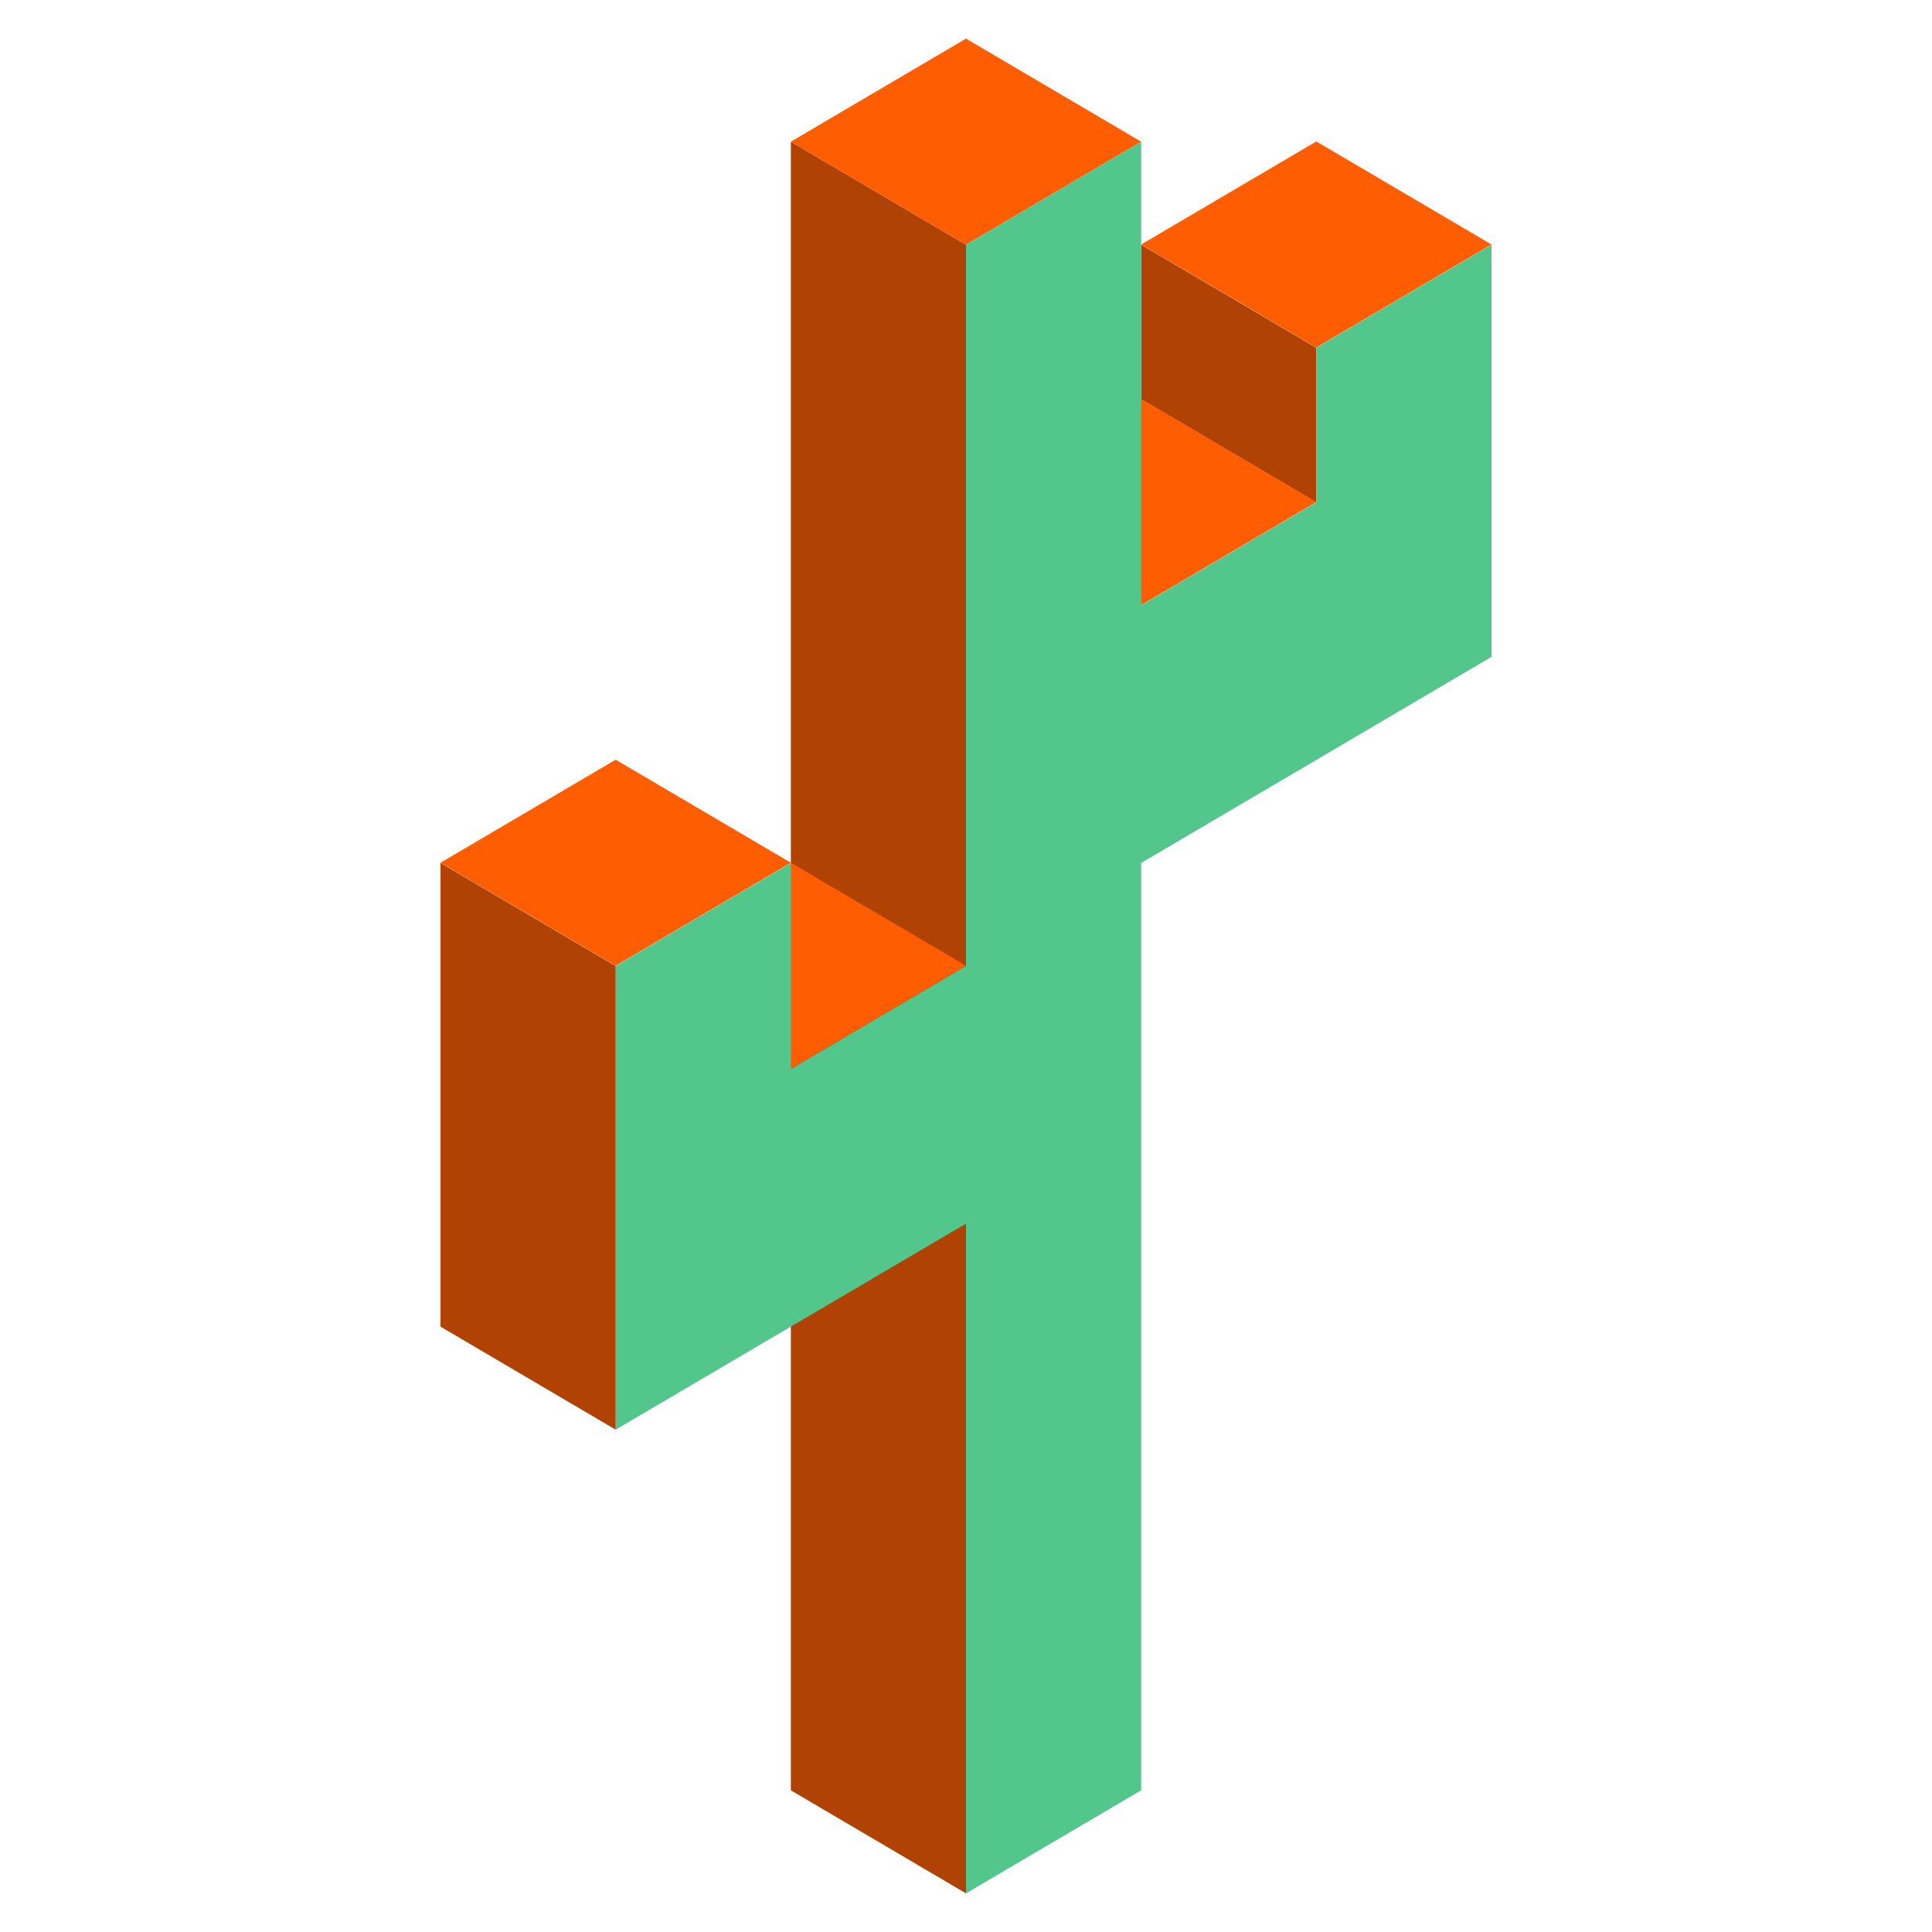
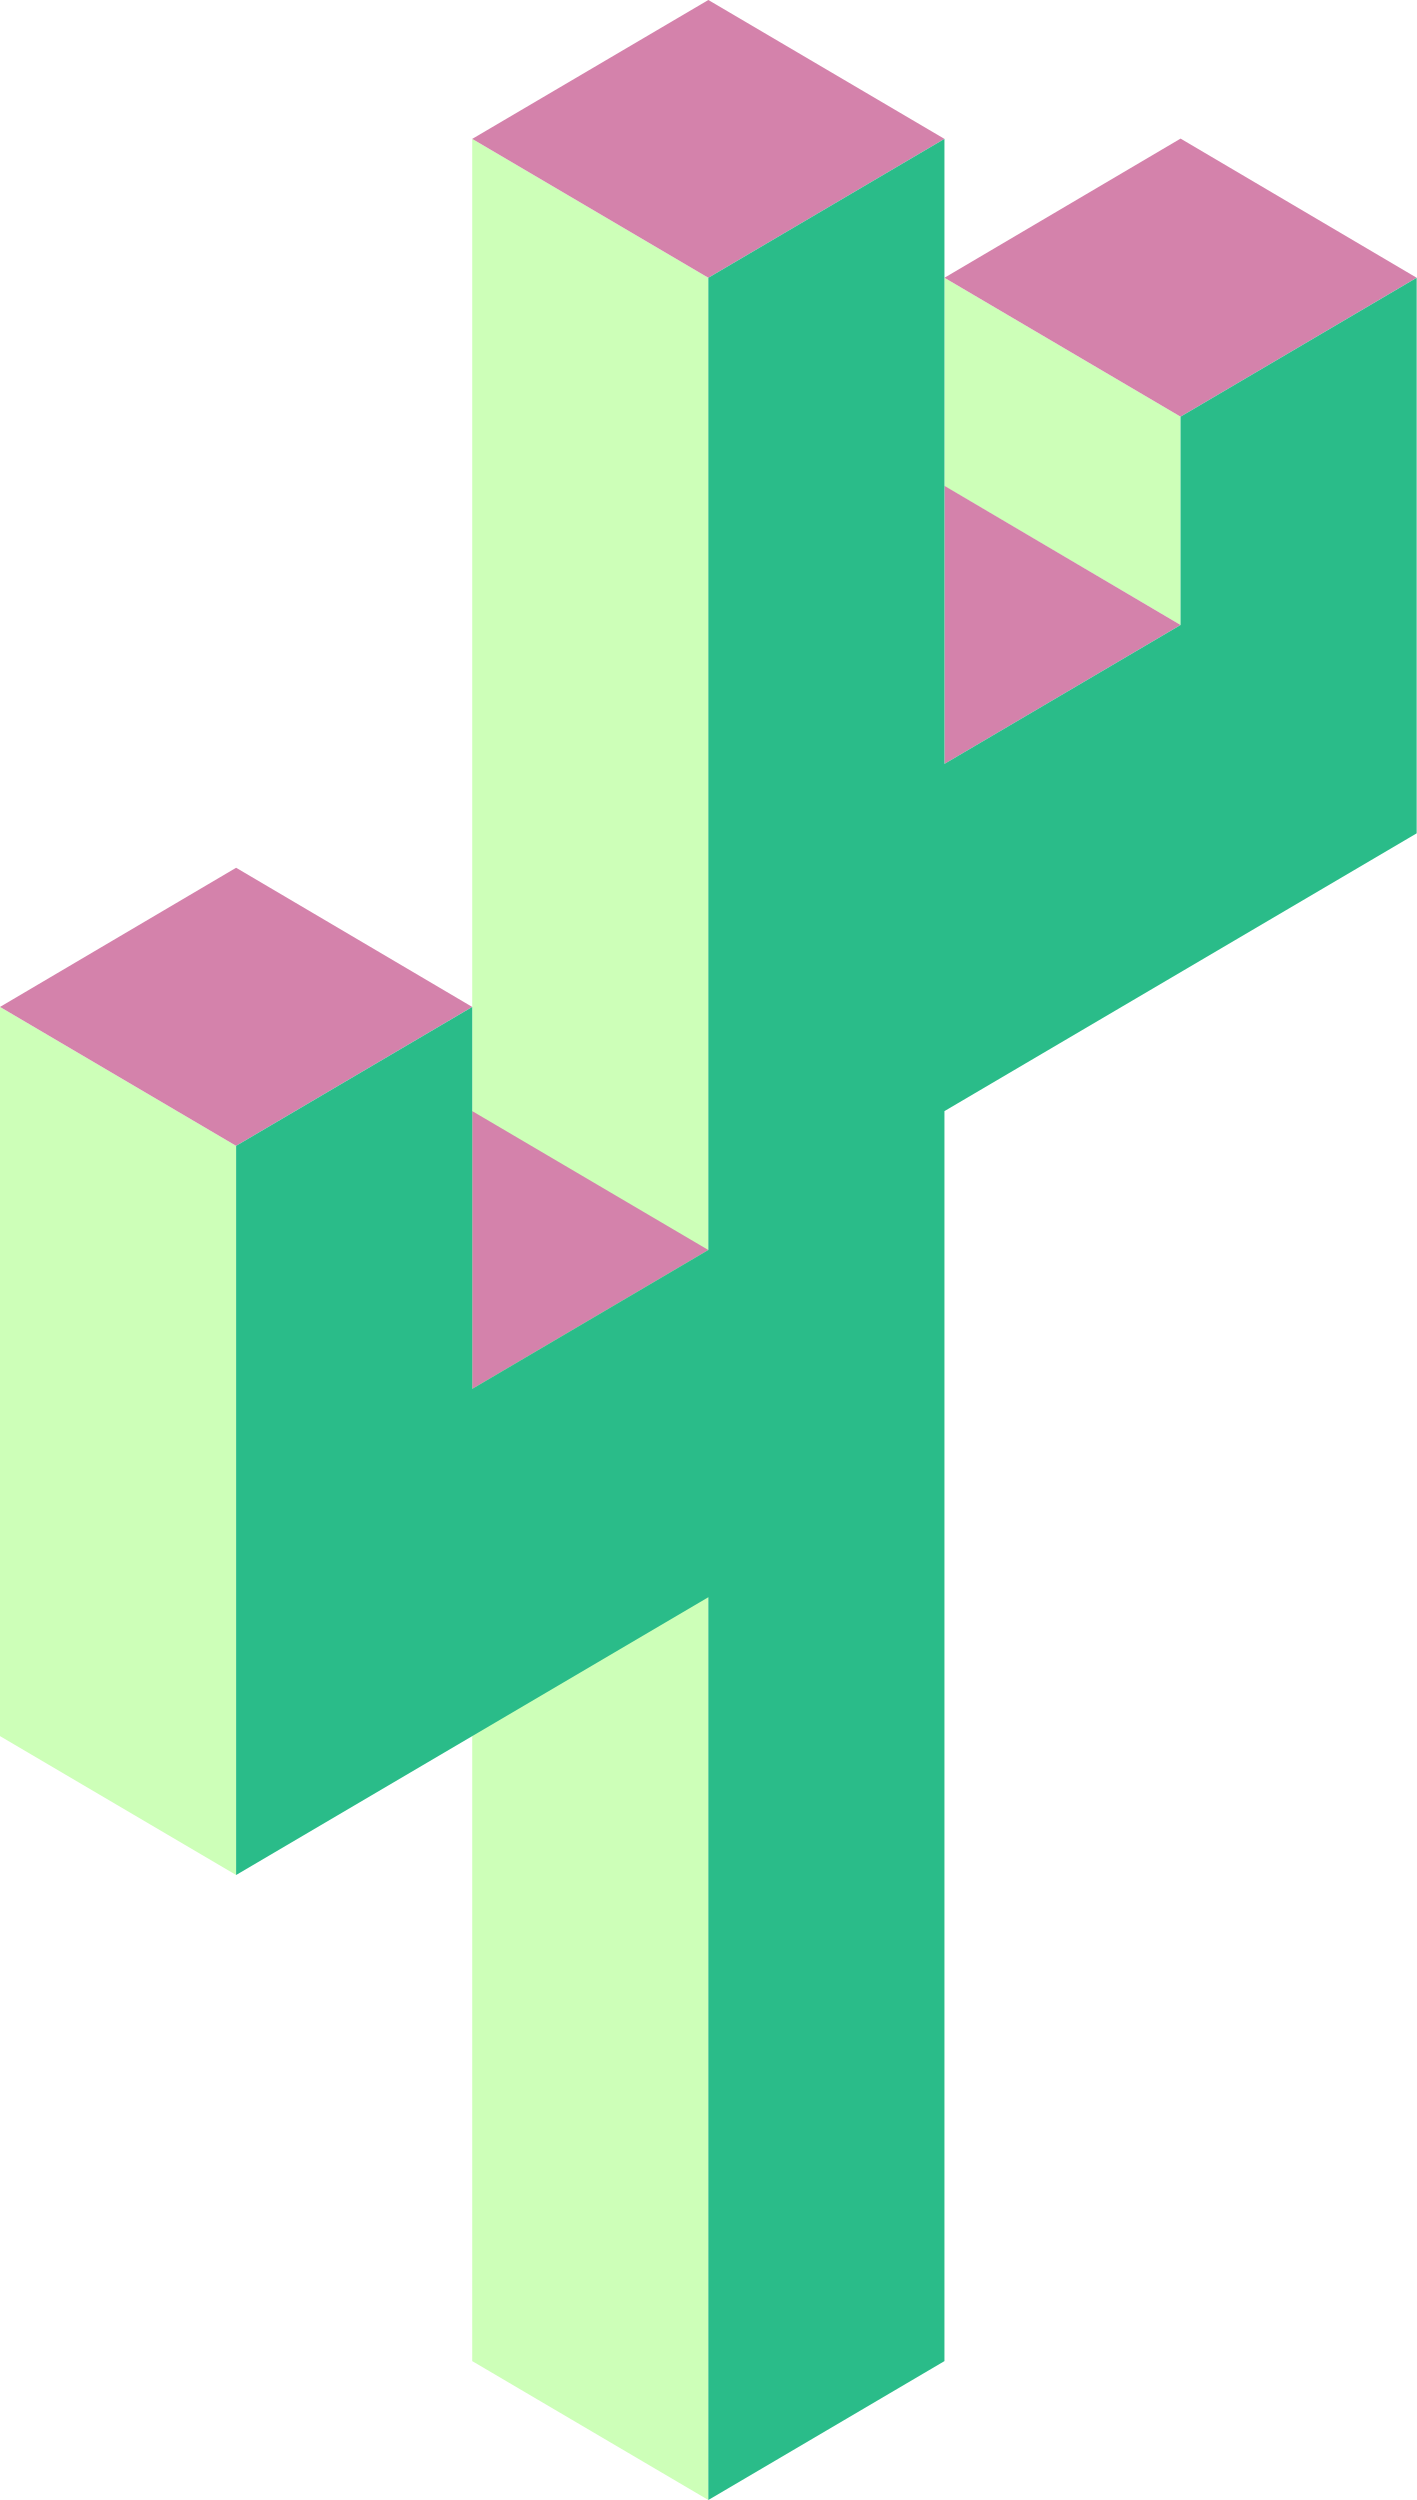
- <svg xmlns="http://www.w3.org/2000/svg" fill="none" viewBox="0 0 500 500">
-   <path fill="#B04304" d="M295.334 103.333v-40L340.667 90v40l-45.333-26.667ZM250.001 63.333l-45.334-26.666v426.666L250.001 490V63.333Z" />
-   <path fill="#FF5D01" d="m250.001 129.944 45.333-26.667 45.333 26.667-45.333 26.667-45.333-26.667ZM204.667 36.667 250.001 10l45.333 26.667-45.333 26.666-45.334-26.666ZM295.334 63.277l45.333-26.666L386 63.277l-45.333 26.667-45.333-26.667ZM114 223.277l45.333-26.667 45.334 26.667-45.334 26.667L114 223.277ZM250 249.944l-45.333-26.667v53.333L250 249.944Z" />
-   <path fill="#53C68C" d="m250 63.333 45.333-26.666v120L340.667 130V90L386 63.333V170l-90.667 53.333v240L250 490V316.667L159.333 370V250l45.334-26.667v53.334L250 250V63.333Z" />
-   <path fill="#B04304" d="M159.333 250 114 223.334v120L159.333 370V250Z" />
+ <svg xmlns="http://www.w3.org/2000/svg" fill="none" viewBox="0 0 272 480">
+   <path fill="#cdffb8" d="M181.334 93.333v-40L226.667 80v40zM136.001 53.333 90.667 26.667v426.666L136.001 480zM45.333 220 0 193.334v140L45.333 360z" />
+   <path fill="#d482ab" d="M90.667 26.667 136.001 0l45.333 26.667-45.333 26.666zM181.334 53.33l45.333-26.72L272 53.33 226.667 80zM136 240l-45.333-26.67v53.34zM0 193.33l45.333-26.72 45.334 26.72L45.333 220zM181.334 93.277 226.667 120l-45.333 26.67z" />
+   <path fill="#2abc89" d="m136 53.333 45.333-26.666v120L226.667 120V80L272 53.333V160l-90.667 53.333v240L136 480V306.667L45.334 360V220l45.333-26.667v73.334L136 240z" />
</svg>
